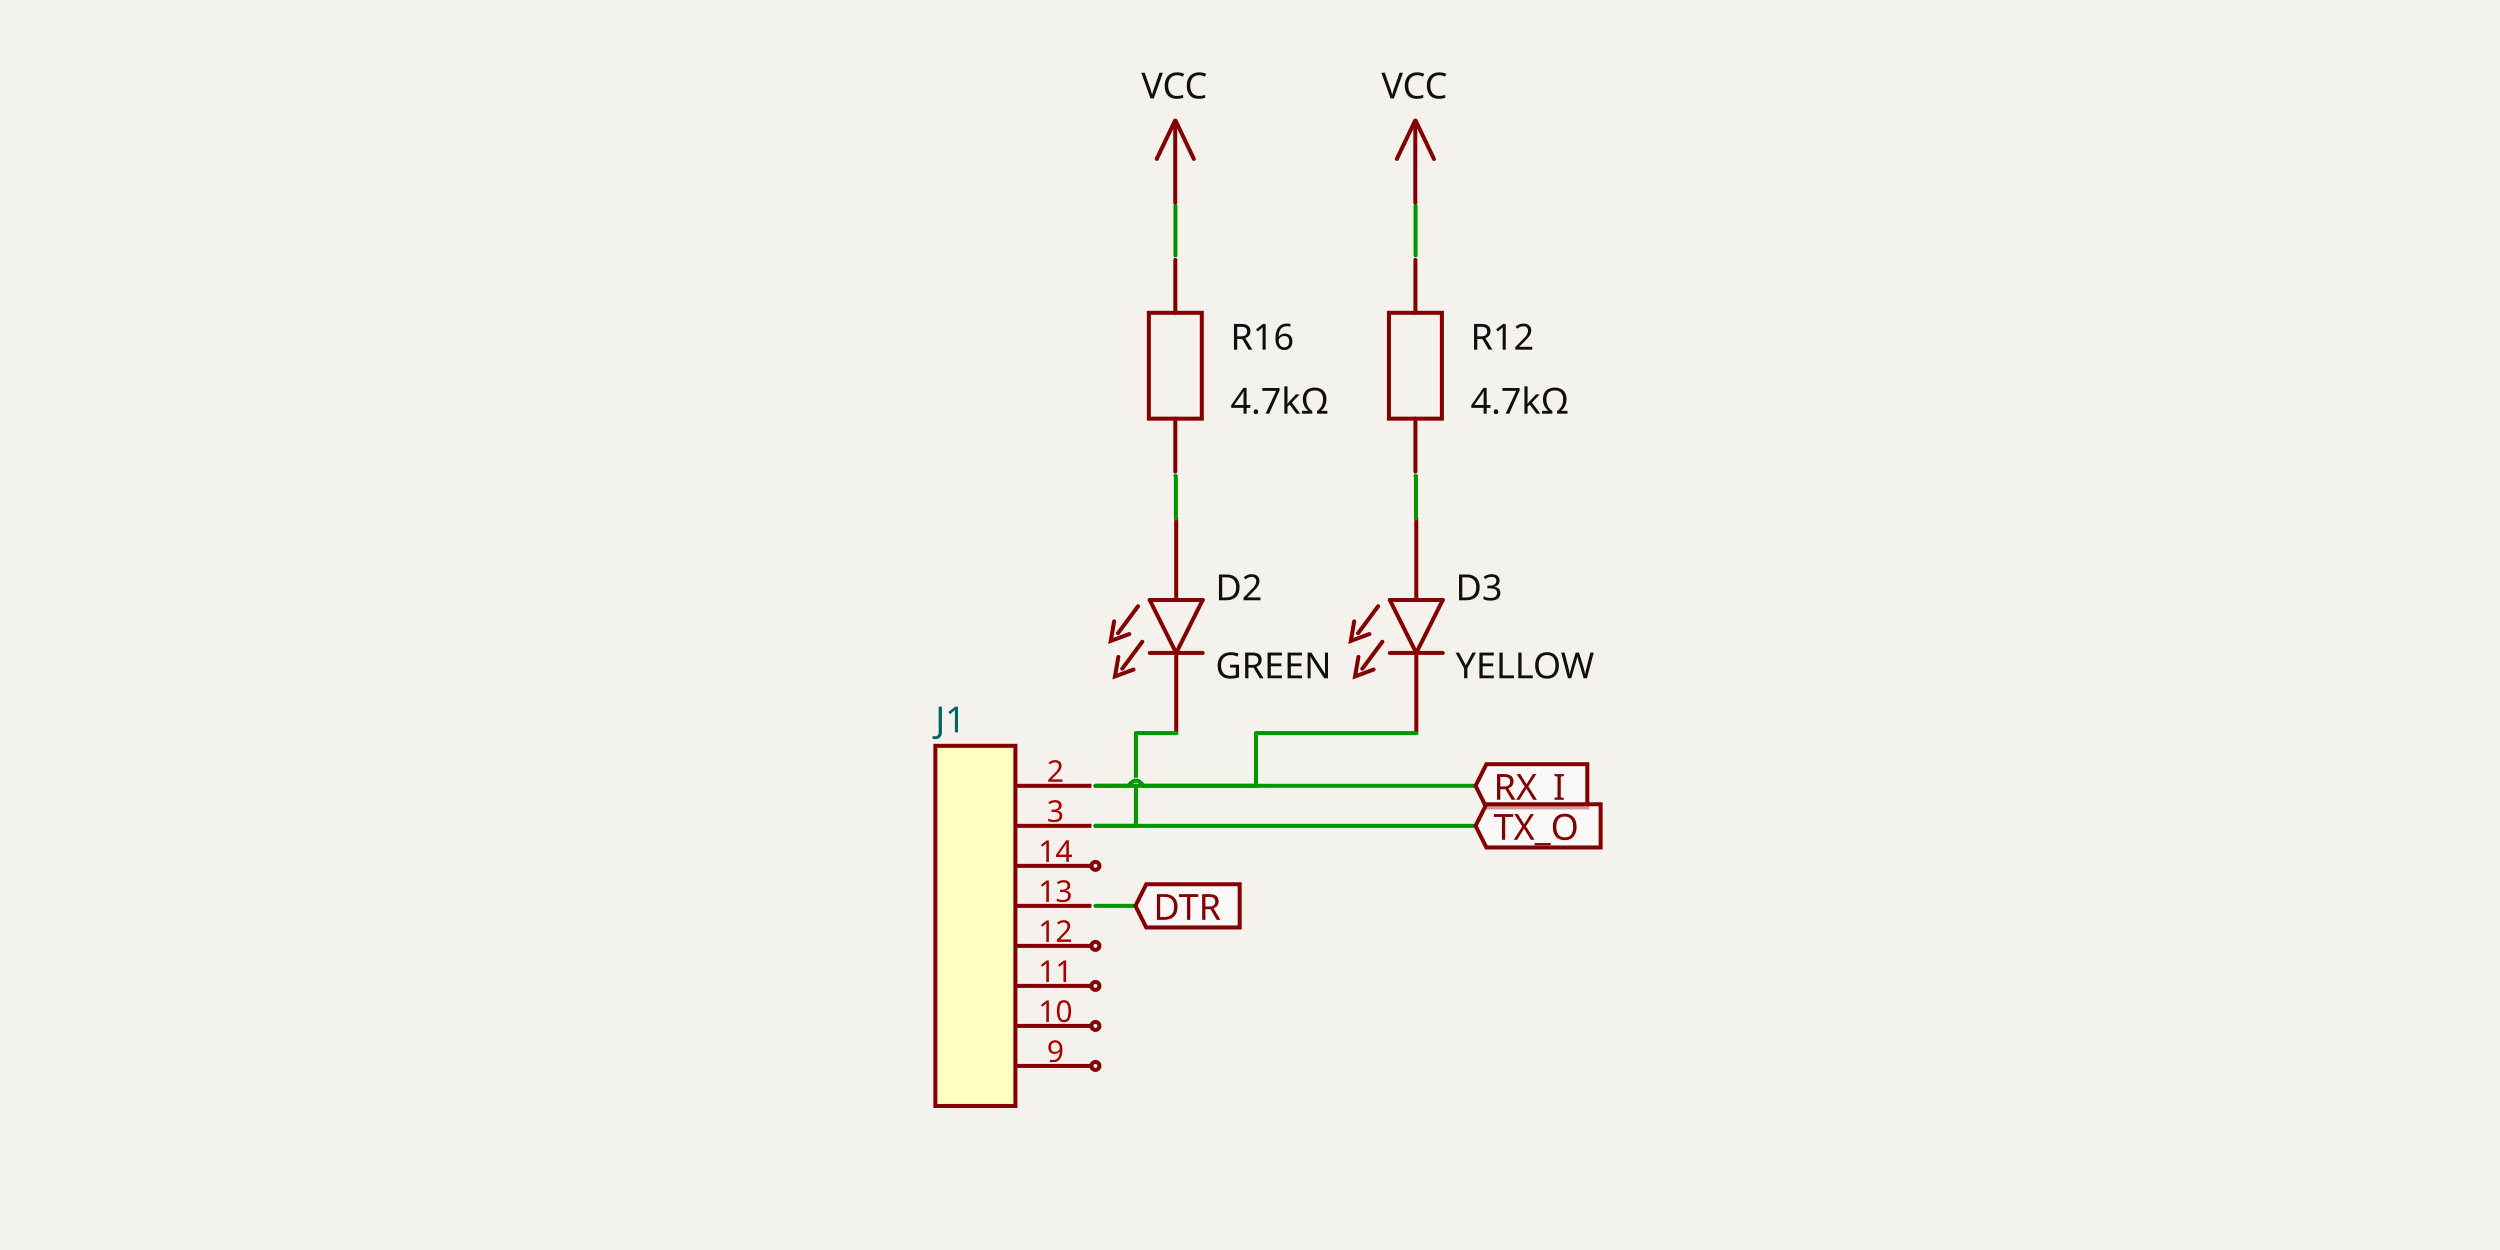
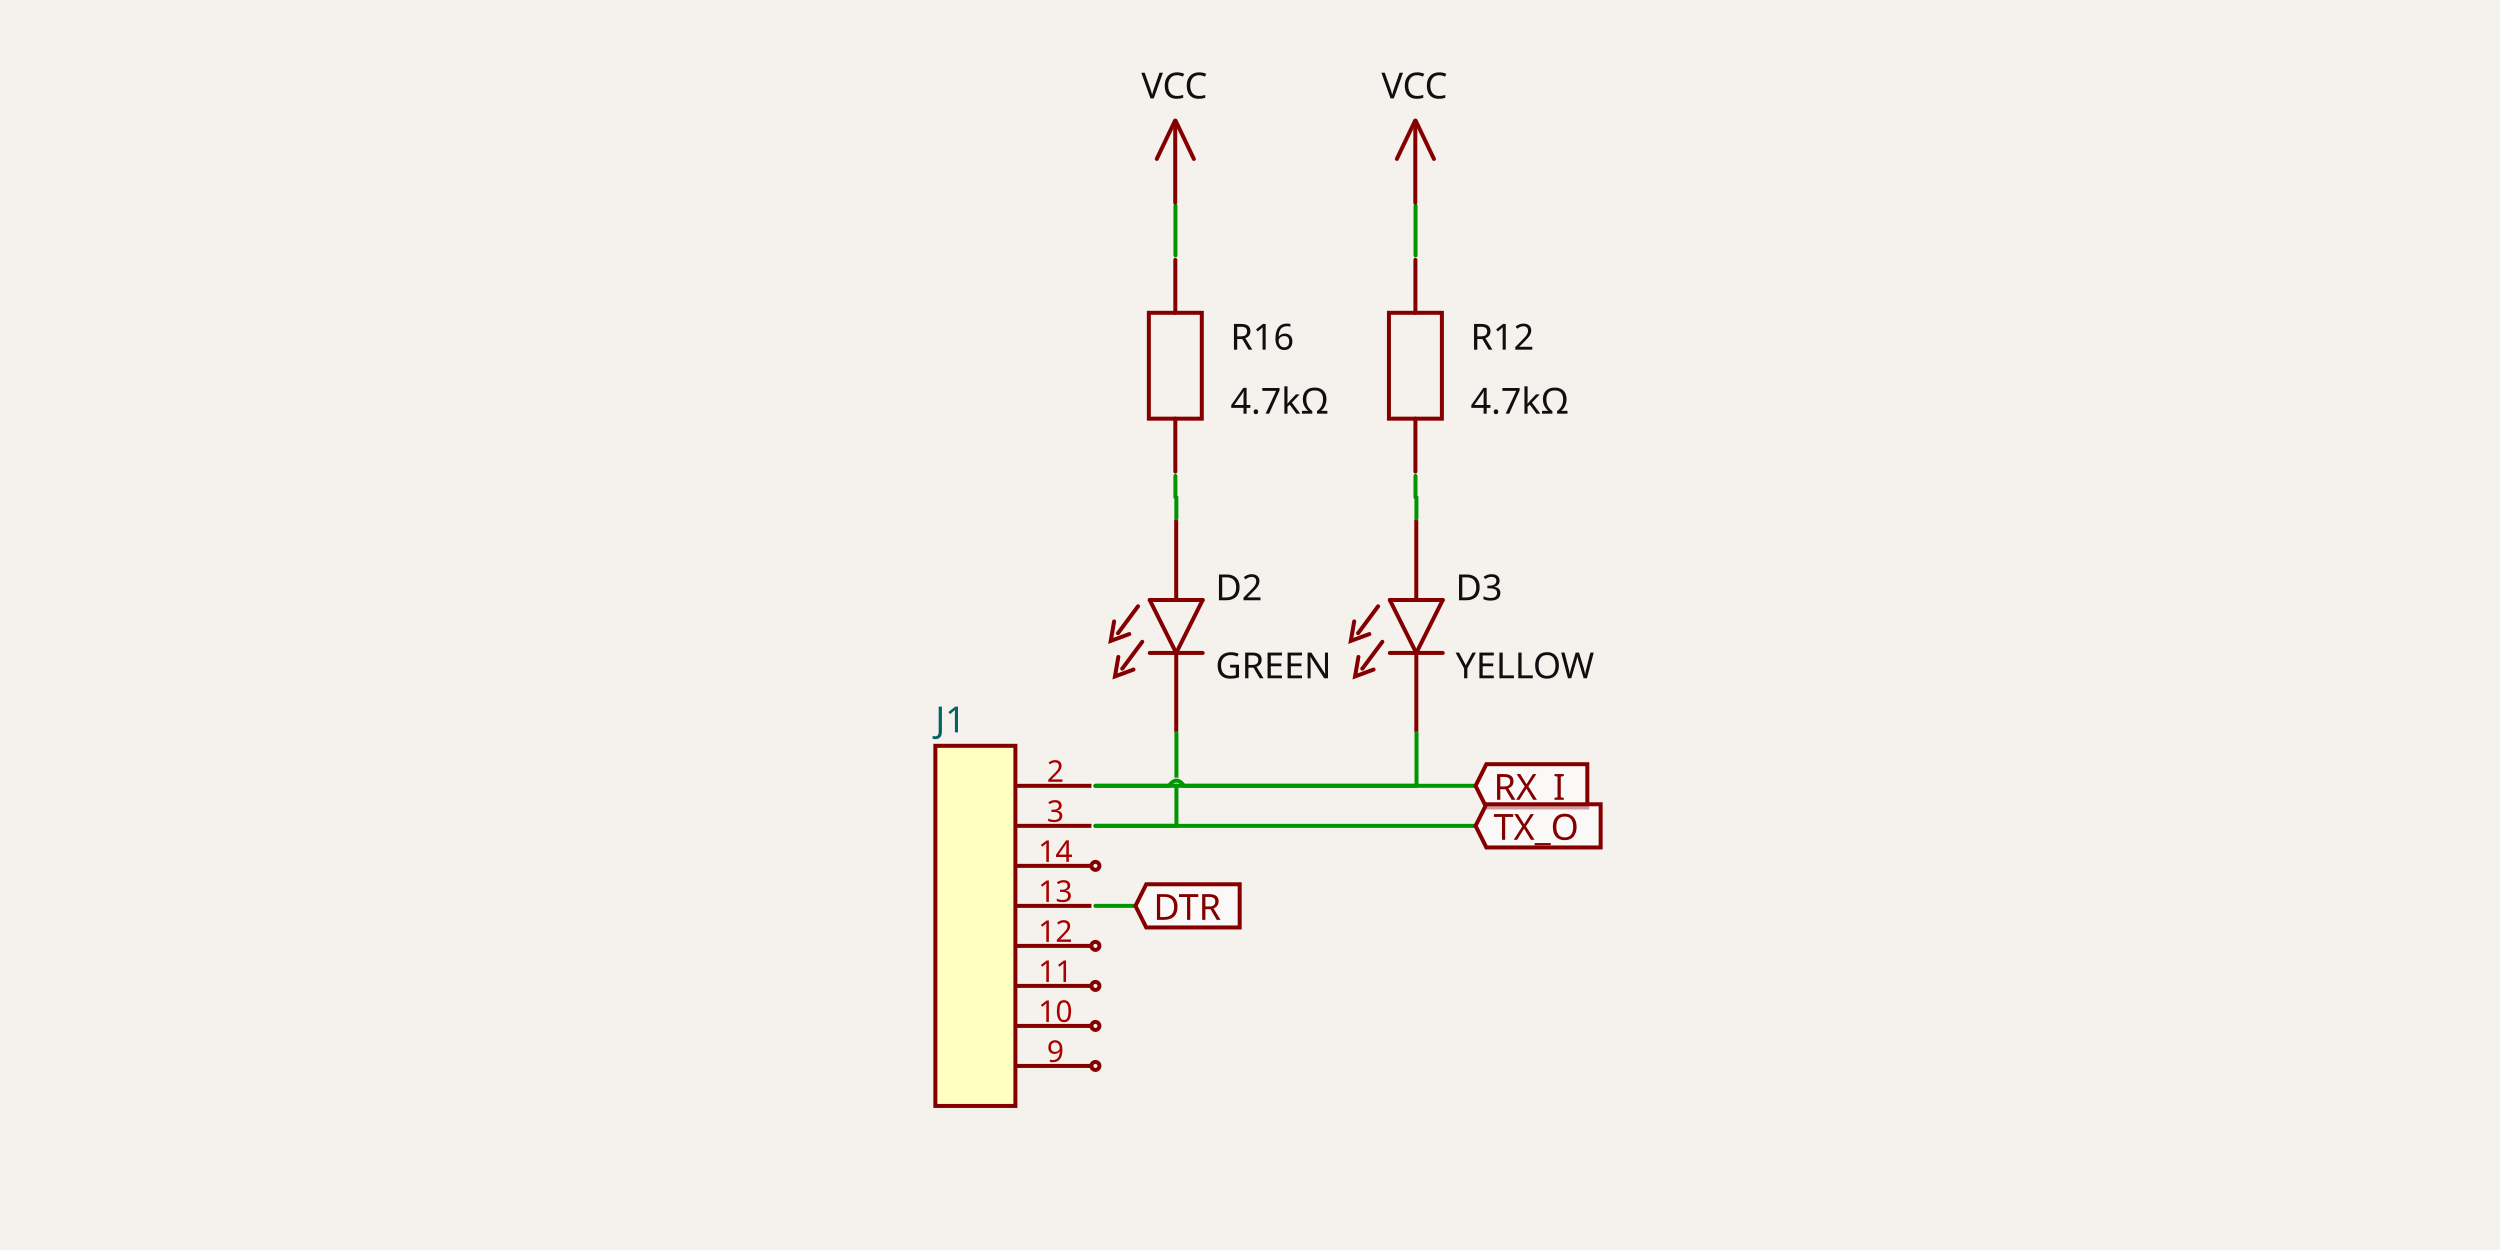
- <svg xmlns="http://www.w3.org/2000/svg" width="1200" height="600" style="background-color: rgb(245, 241, 237)" data-real-to-screen-transform="matrix(96.0348286312,0,0,-96.0348286312,468.1825942208,-35.7505655384)" data-software-used-string="@tscircuit/core@0.0.555">
+ <svg xmlns="http://www.w3.org/2000/svg" width="1200" height="600" style="background-color: rgb(245, 241, 237)" data-real-to-screen-transform="matrix(96.0348286312,0,0,-96.0348286312,468.1825942208,-35.7505655384)" data-software-used-string="@tscircuit/core@0.0.586">
  <style>
              .boundary { fill: rgb(245, 241, 237); }
              .schematic-boundary { fill: none; stroke: #fff; }
              .component { fill: none; stroke: rgb(132, 0, 0); }
              .chip { fill: rgb(255, 255, 194); stroke: rgb(132, 0, 0); }
              .component-pin { fill: none; stroke: rgb(132, 0, 0); }
              .trace:hover {
                filter: invert(1);
              }
              .trace:hover .trace-crossing-outline {
                opacity: 0;
              }
              .trace:hover .trace-junction {
                filter: invert(1);
              }
              .text { font-family: sans-serif; fill: rgb(0, 150, 0); }
              .pin-number { fill: rgb(169, 0, 0); }
              .port-label { fill: rgb(0, 100, 100); }
              .component-name { fill: rgb(0, 100, 100); }
            </style>
  <rect class="boundary" x="0" y="0" width="1200" height="600" />
  <g data-circuit-json-type="schematic_component" data-schematic-component-id="schematic_component_0">
    <rect class="component chip" x="448.976" y="357.992" width="38.414" height="172.863" stroke-width="1.921px" fill="rgb(255, 255, 194)" stroke="rgb(132, 0, 0)" />
    <rect class="component-overlay" x="448.976" y="357.992" width="38.414" height="172.863" fill="transparent" />
    <text x="448.976" y="543.339" fill="#006464" text-anchor="start" dominant-baseline="middle" font-family="sans-serif" font-size="17.286px" transform="rotate(0, 448.9756, 543.3395)" />
    <text x="448.976" y="345.508" fill="#006464" text-anchor="start" dominant-baseline="middle" font-family="sans-serif" font-size="17.286px" transform="rotate(0, 448.9756, 345.5077)">J1</text>
    <line class="component-pin" x1="523.883" y1="377.199" x2="487.39" y2="377.199" stroke-width="1.921px" />
+     <g data-schematic-port-id="source_port_0">
+       <rect x="523.883" y="375.279" width="3.841" height="3.841" opacity="0" />
+     </g>
    <text class="pin-number" x="506.597" y="375.279" style="font-family: sans-serif;" fill="rgb(169, 0, 0)" text-anchor="middle" dominant-baseline="auto" font-size="14.405px" transform="">2</text>
    <line class="component-pin" x1="523.883" y1="396.406" x2="487.39" y2="396.406" stroke-width="1.921px" />
+     <g data-schematic-port-id="source_port_1">
+       <rect x="523.883" y="394.485" width="3.841" height="3.841" opacity="0" />
+     </g>
    <text class="pin-number" x="506.597" y="394.485" style="font-family: sans-serif;" fill="rgb(169, 0, 0)" text-anchor="middle" dominant-baseline="auto" font-size="14.405px" transform="">3</text>
    <line class="component-pin" x1="523.883" y1="415.613" x2="487.39" y2="415.613" stroke-width="1.921px" />
-     <circle class="component-pin" cx="525.803" cy="415.613" r="1.921" stroke-width="1.921px" />
+     <g data-schematic-port-id="source_port_2">
+       <circle class="component-pin" cx="525.803" cy="415.613" r="1.921" stroke-width="1.921px" />
+       <rect x="523.883" y="413.692" width="3.841" height="3.841" opacity="0" />
+     </g>
    <text class="pin-number" x="506.597" y="413.692" style="font-family: sans-serif;" fill="rgb(169, 0, 0)" text-anchor="middle" dominant-baseline="auto" font-size="14.405px" transform="">14</text>
    <line class="component-pin" x1="523.883" y1="434.82" x2="487.39" y2="434.82" stroke-width="1.921px" />
+     <g data-schematic-port-id="source_port_3">
+       <rect x="523.883" y="432.899" width="3.841" height="3.841" opacity="0" />
+     </g>
    <text class="pin-number" x="506.597" y="432.899" style="font-family: sans-serif;" fill="rgb(169, 0, 0)" text-anchor="middle" dominant-baseline="auto" font-size="14.405px" transform="">13</text>
    <line class="component-pin" x1="523.883" y1="454.027" x2="487.39" y2="454.027" stroke-width="1.921px" />
-     <circle class="component-pin" cx="525.803" cy="454.027" r="1.921" stroke-width="1.921px" />
+     <g data-schematic-port-id="source_port_4">
+       <circle class="component-pin" cx="525.803" cy="454.027" r="1.921" stroke-width="1.921px" />
+       <rect x="523.883" y="452.106" width="3.841" height="3.841" opacity="0" />
+     </g>
    <text class="pin-number" x="506.597" y="452.106" style="font-family: sans-serif;" fill="rgb(169, 0, 0)" text-anchor="middle" dominant-baseline="auto" font-size="14.405px" transform="">12</text>
    <line class="component-pin" x1="523.883" y1="473.234" x2="487.39" y2="473.234" stroke-width="1.921px" />
-     <circle class="component-pin" cx="525.803" cy="473.234" r="1.921" stroke-width="1.921px" />
+     <g data-schematic-port-id="source_port_5">
+       <circle class="component-pin" cx="525.803" cy="473.234" r="1.921" stroke-width="1.921px" />
+       <rect x="523.883" y="471.313" width="3.841" height="3.841" opacity="0" />
+     </g>
    <text class="pin-number" x="506.597" y="471.313" style="font-family: sans-serif;" fill="rgb(169, 0, 0)" text-anchor="middle" dominant-baseline="auto" font-size="14.405px" transform="">11</text>
    <line class="component-pin" x1="523.883" y1="492.441" x2="487.39" y2="492.441" stroke-width="1.921px" />
-     <circle class="component-pin" cx="525.803" cy="492.441" r="1.921" stroke-width="1.921px" />
+     <g data-schematic-port-id="source_port_6">
+       <circle class="component-pin" cx="525.803" cy="492.441" r="1.921" stroke-width="1.921px" />
+       <rect x="523.883" y="490.52" width="3.841" height="3.841" opacity="0" />
+     </g>
    <text class="pin-number" x="506.597" y="490.52" style="font-family: sans-serif;" fill="rgb(169, 0, 0)" text-anchor="middle" dominant-baseline="auto" font-size="14.405px" transform="">10</text>
    <line class="component-pin" x1="523.883" y1="511.648" x2="487.39" y2="511.648" stroke-width="1.921px" />
-     <circle class="component-pin" cx="525.803" cy="511.648" r="1.921" stroke-width="1.921px" />
+     <g data-schematic-port-id="source_port_7">
+       <circle class="component-pin" cx="525.803" cy="511.648" r="1.921" stroke-width="1.921px" />
+       <rect x="523.883" y="509.727" width="3.841" height="3.841" opacity="0" />
+     </g>
    <text class="pin-number" x="506.597" y="509.727" style="font-family: sans-serif;" fill="rgb(169, 0, 0)" text-anchor="middle" dominant-baseline="auto" font-size="14.405px" transform="">9</text>
  </g>
  <g data-circuit-json-type="schematic_component" data-schematic-component-id="schematic_component_1">
    <rect class="component-overlay" x="551.452" y="124.725" width="25.409" height="101.637" fill="transparent" />
    <path d="M 564.157 226.362 L 564.157 200.953" stroke="rgb(132, 0, 0)" fill="none" stroke-width="1.921px" stroke-linecap="round" />
    <path d="M 564.157 150.135 L 564.157 124.725" stroke="rgb(132, 0, 0)" fill="none" stroke-width="1.921px" stroke-linecap="round" />
    <path d="M 551.452 175.544 L 551.452 150.135 L 576.862 150.135 L 576.862 200.953 L 551.452 200.953 L 551.452 175.544" stroke="rgb(132, 0, 0)" fill="none" stroke-width="1.921px" stroke-linecap="round" />
    <text x="590.626" y="161.841" fill="rgb(15, 15, 15)" font-family="sans-serif" text-anchor="start" dominant-baseline="middle" font-size="17.286px">R16</text>
    <text x="590.626" y="192.572" fill="rgb(15, 15, 15)" font-family="sans-serif" text-anchor="start" dominant-baseline="middle" font-size="17.286px">4.7kΩ</text>
  </g>
  <g data-circuit-json-type="schematic_component" data-schematic-component-id="schematic_component_2">
    <rect class="component-overlay" x="533.153" y="249.895" width="44.124" height="101.044" fill="transparent" />
    <path d="M 564.572 313.418 L 577.277 288.009" stroke="rgb(132, 0, 0)" fill="none" stroke-width="1.921px" stroke-linecap="round" />
    <path d="M 564.594 312.629 L 564.594 350.939" stroke="rgb(132, 0, 0)" fill="none" stroke-width="1.921px" stroke-linecap="round" />
    <path d="M 551.868 288.009 L 564.572 313.418" stroke="rgb(132, 0, 0)" fill="none" stroke-width="1.921px" stroke-linecap="round" />
    <path d="M 577.277 288.009 L 551.868 288.009" stroke="rgb(132, 0, 0)" fill="none" stroke-width="1.921px" stroke-linecap="round" />
    <path d="M 551.868 313.418 L 577.277 313.418" stroke="rgb(132, 0, 0)" fill="none" stroke-width="1.921px" stroke-linecap="round" />
    <path d="M 564.572 287.813 L 564.572 249.895" stroke="rgb(132, 0, 0)" fill="none" stroke-width="1.921px" stroke-linecap="round" />
    <path d="M 536.804 315.328 L 535.183 324.676 L 544.091 321.382" stroke="rgb(132, 0, 0)" fill="none" stroke-width="1.921px" stroke-linecap="round" />
    <path d="M 548.284 308.055 L 547.427 309.209 L 538.74 320.902 L 538.648 320.963" stroke="rgb(132, 0, 0)" fill="none" stroke-width="1.921px" stroke-linecap="round" />
    <path d="M 534.774 298.285 L 533.153 307.633 L 542.062 304.339" stroke="rgb(132, 0, 0)" fill="none" stroke-width="1.921px" stroke-linecap="round" />
    <path d="M 546.255 291.012 L 545.397 292.166 L 536.71 303.859 L 536.619 303.92" stroke="rgb(132, 0, 0)" fill="none" stroke-width="1.921px" stroke-linecap="round" />
    <text x="583.424" y="319.578" fill="rgb(15, 15, 15)" font-family="sans-serif" text-anchor="start" dominant-baseline="middle" font-size="17.286px">GREEN</text>
    <text x="583.424" y="282.125" fill="rgb(15, 15, 15)" font-family="sans-serif" text-anchor="start" dominant-baseline="middle" font-size="17.286px">D2</text>
  </g>
  <g data-circuit-json-type="schematic_component" data-schematic-component-id="schematic_component_3">
    <rect class="component-overlay" x="666.694" y="124.725" width="25.409" height="101.637" fill="transparent" />
    <path d="M 679.399 226.362 L 679.399 200.953" stroke="rgb(132, 0, 0)" fill="none" stroke-width="1.921px" stroke-linecap="round" />
    <path d="M 679.399 150.135 L 679.399 124.725" stroke="rgb(132, 0, 0)" fill="none" stroke-width="1.921px" stroke-linecap="round" />
    <path d="M 666.694 175.544 L 666.694 150.135 L 692.103 150.135 L 692.103 200.953 L 666.694 200.953 L 666.694 175.544" stroke="rgb(132, 0, 0)" fill="none" stroke-width="1.921px" stroke-linecap="round" />
    <text x="705.868" y="161.841" fill="rgb(15, 15, 15)" font-family="sans-serif" text-anchor="start" dominant-baseline="middle" font-size="17.286px">R12</text>
    <text x="705.868" y="192.572" fill="rgb(15, 15, 15)" font-family="sans-serif" text-anchor="start" dominant-baseline="middle" font-size="17.286px">4.7kΩ</text>
  </g>
  <g data-circuit-json-type="schematic_component" data-schematic-component-id="schematic_component_4">
    <rect class="component-overlay" x="648.395" y="249.895" width="44.124" height="101.044" fill="transparent" />
    <path d="M 679.814 313.418 L 692.519 288.009" stroke="rgb(132, 0, 0)" fill="none" stroke-width="1.921px" stroke-linecap="round" />
    <path d="M 679.836 312.629 L 679.836 350.939" stroke="rgb(132, 0, 0)" fill="none" stroke-width="1.921px" stroke-linecap="round" />
    <path d="M 667.11 288.009 L 679.814 313.418" stroke="rgb(132, 0, 0)" fill="none" stroke-width="1.921px" stroke-linecap="round" />
    <path d="M 692.519 288.009 L 667.11 288.009" stroke="rgb(132, 0, 0)" fill="none" stroke-width="1.921px" stroke-linecap="round" />
    <path d="M 667.11 313.418 L 692.519 313.418" stroke="rgb(132, 0, 0)" fill="none" stroke-width="1.921px" stroke-linecap="round" />
    <path d="M 679.814 287.813 L 679.814 249.895" stroke="rgb(132, 0, 0)" fill="none" stroke-width="1.921px" stroke-linecap="round" />
    <path d="M 652.046 315.328 L 650.425 324.676 L 659.333 321.382" stroke="rgb(132, 0, 0)" fill="none" stroke-width="1.921px" stroke-linecap="round" />
    <path d="M 663.526 308.055 L 662.668 309.209 L 653.981 320.902 L 653.89 320.963" stroke="rgb(132, 0, 0)" fill="none" stroke-width="1.921px" stroke-linecap="round" />
    <path d="M 650.016 298.285 L 648.395 307.633 L 657.303 304.339" stroke="rgb(132, 0, 0)" fill="none" stroke-width="1.921px" stroke-linecap="round" />
    <path d="M 661.496 291.012 L 660.639 292.166 L 651.952 303.859 L 651.86 303.92" stroke="rgb(132, 0, 0)" fill="none" stroke-width="1.921px" stroke-linecap="round" />
    <text x="698.666" y="319.578" fill="rgb(15, 15, 15)" font-family="sans-serif" text-anchor="start" dominant-baseline="middle" font-size="17.286px">YELLOW</text>
    <text x="698.666" y="282.125" fill="rgb(15, 15, 15)" font-family="sans-serif" text-anchor="start" dominant-baseline="middle" font-size="17.286px">D3</text>
  </g>
  <g class="trace" data-circuit-json-type="schematic_trace" data-schematic-trace-id="schematic_trace_0">
-     <path d="M 525.803 396.406 L 545.245 396.406 L 545.245 351.866 L 564.687 351.866" class="trace-invisible-hover-outline" stroke="rgb(0, 150, 0)" fill="none" stroke-width="15.366px" stroke-linecap="round" opacity="0" stroke-linejoin="round" />
-     <path d="M 525.803 396.406 L 545.245 396.406 L 545.245 351.866 L 564.687 351.866" stroke="rgb(0, 150, 0)" fill="none" stroke-width="1.921px" stroke-linecap="round" stroke-linejoin="round" />
+     <path d="M 525.803 396.406 L 564.687 396.406 L 564.687 351.866" class="trace-invisible-hover-outline" stroke="rgb(0, 150, 0)" fill="none" stroke-width="15.366px" stroke-linecap="round" opacity="0" stroke-linejoin="round" />
+     <path d="M 525.803 396.406 L 564.687 396.406 L 564.687 351.866" stroke="rgb(0, 150, 0)" fill="none" stroke-width="1.921px" stroke-linecap="round" stroke-linejoin="round" />
  </g>
  <g class="trace" data-circuit-json-type="schematic_trace" data-schematic-trace-id="schematic_trace_1">
-     <path class="trace-crossing-outline" d="M 541.644 377.199 Q 545.245 372.157 548.846 377.199" stroke="rgb(245, 241, 237)" fill="none" stroke-width="2.881px" stroke-linecap="round" />
-     <path d="M 541.644 377.199 Q 545.245 372.157 548.846 377.199" stroke="rgb(0, 150, 0)" fill="none" stroke-width="1.921px" stroke-linecap="round" />
-     <path d="M 525.803 377.199 L 541.644 377.199M 548.846 377.199 L 602.866 377.199 L 602.866 351.866 L 679.928 351.866" class="trace-invisible-hover-outline" stroke="rgb(0, 150, 0)" fill="none" stroke-width="15.366px" stroke-linecap="round" opacity="0" stroke-linejoin="round" />
-     <path d="M 525.803 377.199 L 541.644 377.199M 548.846 377.199 L 602.866 377.199 L 602.866 351.866 L 679.928 351.866" stroke="rgb(0, 150, 0)" fill="none" stroke-width="1.921px" stroke-linecap="round" stroke-linejoin="round" />
+     <path class="trace-crossing-outline" d="M 561.085 377.199 Q 564.687 372.157 568.288 377.199" stroke="rgb(245, 241, 237)" fill="none" stroke-width="2.881px" stroke-linecap="round" />
+     <path d="M 561.085 377.199 Q 564.687 372.157 568.288 377.199" stroke="rgb(0, 150, 0)" fill="none" stroke-width="1.921px" stroke-linecap="round" />
+     <path d="M 525.803 377.199 L 561.085 377.199M 568.288 377.199 L 679.928 377.199 L 679.928 351.866" class="trace-invisible-hover-outline" stroke="rgb(0, 150, 0)" fill="none" stroke-width="15.366px" stroke-linecap="round" opacity="0" stroke-linejoin="round" />
+     <path d="M 525.803 377.199 L 561.085 377.199M 568.288 377.199 L 679.928 377.199 L 679.928 351.866" stroke="rgb(0, 150, 0)" fill="none" stroke-width="1.921px" stroke-linecap="round" stroke-linejoin="round" />
  </g>
  <g class="trace" data-circuit-json-type="schematic_trace" data-schematic-trace-id="schematic_trace_2">
    <path d="M 525.803 434.82 L 545.01 434.82" class="trace-invisible-hover-outline" stroke="rgb(0, 150, 0)" fill="none" stroke-width="15.366px" stroke-linecap="round" opacity="0" stroke-linejoin="round" />
    <path d="M 525.803 434.82 L 545.01 434.82" stroke="rgb(0, 150, 0)" fill="none" stroke-width="1.921px" stroke-linecap="round" stroke-linejoin="round" />
  </g>
  <g class="trace" data-circuit-json-type="schematic_trace" data-schematic-trace-id="schematic_trace_3">
    <path d="M 525.803 377.199 L 708.27 377.199" class="trace-invisible-hover-outline" stroke="rgb(0, 150, 0)" fill="none" stroke-width="15.366px" stroke-linecap="round" opacity="0" stroke-linejoin="round" />
    <path d="M 525.803 377.199 L 708.27 377.199" stroke="rgb(0, 150, 0)" fill="none" stroke-width="1.921px" stroke-linecap="round" stroke-linejoin="round" />
  </g>
  <g class="trace" data-circuit-json-type="schematic_trace" data-schematic-trace-id="schematic_trace_4">
    <path d="M 525.803 396.406 L 708.27 396.406" class="trace-invisible-hover-outline" stroke="rgb(0, 150, 0)" fill="none" stroke-width="15.366px" stroke-linecap="round" opacity="0" stroke-linejoin="round" />
    <path d="M 525.803 396.406 L 708.27 396.406" stroke="rgb(0, 150, 0)" fill="none" stroke-width="1.921px" stroke-linecap="round" stroke-linejoin="round" />
  </g>
  <g class="trace" data-circuit-json-type="schematic_trace" data-schematic-trace-id="schematic_trace_5">
    <path d="M 564.244 122.583 L 564.217 122.583 L 564.217 98.698" class="trace-invisible-hover-outline" stroke="rgb(0, 150, 0)" fill="none" stroke-width="15.366px" stroke-linecap="round" opacity="0" stroke-linejoin="round" />
    <path d="M 564.244 122.583 L 564.217 122.583 L 564.217 98.698" stroke="rgb(0, 150, 0)" fill="none" stroke-width="1.921px" stroke-linecap="round" stroke-linejoin="round" />
  </g>
  <g class="trace" data-circuit-json-type="schematic_trace" data-schematic-trace-id="schematic_trace_6">
-     <path d="M 564.191 228.469 L 564.417 228.469 L 564.417 248.877 L 564.643 248.877" class="trace-invisible-hover-outline" stroke="rgb(0, 150, 0)" fill="none" stroke-width="15.366px" stroke-linecap="round" opacity="0" stroke-linejoin="round" />
-     <path d="M 564.191 228.469 L 564.417 228.469 L 564.417 248.877 L 564.643 248.877" stroke="rgb(0, 150, 0)" fill="none" stroke-width="1.921px" stroke-linecap="round" stroke-linejoin="round" />
+     <path d="M 564.191 228.469 L 564.191 238.673 L 564.643 238.673 L 564.643 248.877" class="trace-invisible-hover-outline" stroke="rgb(0, 150, 0)" fill="none" stroke-width="15.366px" stroke-linecap="round" opacity="0" stroke-linejoin="round" />
+     <path d="M 564.191 228.469 L 564.191 238.673 L 564.643 238.673 L 564.643 248.877" stroke="rgb(0, 150, 0)" fill="none" stroke-width="1.921px" stroke-linecap="round" stroke-linejoin="round" />
  </g>
  <g class="trace" data-circuit-json-type="schematic_trace" data-schematic-trace-id="schematic_trace_7">
    <path d="M 679.485 122.583 L 679.459 122.583 L 679.459 98.698" class="trace-invisible-hover-outline" stroke="rgb(0, 150, 0)" fill="none" stroke-width="15.366px" stroke-linecap="round" opacity="0" stroke-linejoin="round" />
    <path d="M 679.485 122.583 L 679.459 122.583 L 679.459 98.698" stroke="rgb(0, 150, 0)" fill="none" stroke-width="1.921px" stroke-linecap="round" stroke-linejoin="round" />
  </g>
  <g class="trace" data-circuit-json-type="schematic_trace" data-schematic-trace-id="schematic_trace_8">
-     <path d="M 679.433 228.469 L 679.659 228.469 L 679.659 248.877 L 679.885 248.877" class="trace-invisible-hover-outline" stroke="rgb(0, 150, 0)" fill="none" stroke-width="15.366px" stroke-linecap="round" opacity="0" stroke-linejoin="round" />
-     <path d="M 679.433 228.469 L 679.659 228.469 L 679.659 248.877 L 679.885 248.877" stroke="rgb(0, 150, 0)" fill="none" stroke-width="1.921px" stroke-linecap="round" stroke-linejoin="round" />
+     <path d="M 679.433 228.469 L 679.433 238.673 L 679.885 238.673 L 679.885 248.877" class="trace-invisible-hover-outline" stroke="rgb(0, 150, 0)" fill="none" stroke-width="15.366px" stroke-linecap="round" opacity="0" stroke-linejoin="round" />
+     <path d="M 679.433 228.469 L 679.433 238.673 L 679.885 238.673 L 679.885 248.877" stroke="rgb(0, 150, 0)" fill="none" stroke-width="1.921px" stroke-linecap="round" stroke-linejoin="round" />
+   </g>
+   <g class="schematic-port-hover" data-schematic-port-id="source_port_0">
+     <circle cx="525.803" cy="377.199" r="3.841" fill="red" opacity="0" />
+   </g>
+   <g class="schematic-port-hover" data-schematic-port-id="source_port_1">
+     <circle cx="525.803" cy="396.406" r="3.841" fill="red" opacity="0" />
+   </g>
+   <g class="schematic-port-hover" data-schematic-port-id="source_port_2">
+     <circle cx="525.803" cy="415.613" r="3.841" fill="red" opacity="0" />
+   </g>
+   <g class="schematic-port-hover" data-schematic-port-id="source_port_3">
+     <circle cx="525.803" cy="434.82" r="3.841" fill="red" opacity="0" />
+   </g>
+   <g class="schematic-port-hover" data-schematic-port-id="source_port_4">
+     <circle cx="525.803" cy="454.027" r="3.841" fill="red" opacity="0" />
+   </g>
+   <g class="schematic-port-hover" data-schematic-port-id="source_port_5">
+     <circle cx="525.803" cy="473.234" r="3.841" fill="red" opacity="0" />
+   </g>
+   <g class="schematic-port-hover" data-schematic-port-id="source_port_6">
+     <circle cx="525.803" cy="492.441" r="3.841" fill="red" opacity="0" />
+   </g>
+   <g class="schematic-port-hover" data-schematic-port-id="source_port_7">
+     <circle cx="525.803" cy="511.648" r="3.841" fill="red" opacity="0" />
+   </g>
+   <g class="schematic-port-hover" data-schematic-port-id="source_port_8">
+     <circle cx="564.191" cy="228.469" r="3.841" fill="red" opacity="0" />
+   </g>
+   <g class="schematic-port-hover" data-schematic-port-id="source_port_9">
+     <circle cx="564.244" cy="122.583" r="3.841" fill="red" opacity="0" />
+   </g>
+   <g class="schematic-port-hover" data-schematic-port-id="source_port_10">
+     <circle cx="564.643" cy="248.877" r="3.841" fill="red" opacity="0" />
+   </g>
+   <g class="schematic-port-hover" data-schematic-port-id="source_port_11">
+     <circle cx="564.687" cy="351.866" r="3.841" fill="red" opacity="0" />
+   </g>
+   <g class="schematic-port-hover" data-schematic-port-id="source_port_12">
+     <circle cx="679.433" cy="228.469" r="3.841" fill="red" opacity="0" />
+   </g>
+   <g class="schematic-port-hover" data-schematic-port-id="source_port_13">
+     <circle cx="679.485" cy="122.583" r="3.841" fill="red" opacity="0" />
+   </g>
+   <g class="schematic-port-hover" data-schematic-port-id="source_port_14">
+     <circle cx="679.885" cy="248.877" r="3.841" fill="red" opacity="0" />
+   </g>
+   <g class="schematic-port-hover" data-schematic-port-id="source_port_15">
+     <circle cx="679.928" cy="351.866" r="3.841" fill="red" opacity="0" />
  </g>
  <path class="net-label" d="     M 545.01,434.82     L 550.196,424.448     L 595.051,424.448     L 595.051,445.192     L 550.196,445.192     Z   " fill="rgba(255, 255, 255, 0.6)" stroke="rgb(132, 0, 0)" stroke-width="1.921px" />
  <text class="net-label-text" x="553.654" y="434.82" fill="rgb(132, 0, 0)" text-anchor="start" dominant-baseline="central" font-family="sans-serif" font-variant-numeric="tabular-nums" font-size="17.286px" transform="">DTR</text>
  <path class="net-label" d="     M 708.27,377.199     L 713.456,366.827     L 761.908,366.827     L 761.908,387.571     L 713.456,387.571     Z   " fill="rgba(255, 255, 255, 0.6)" stroke="rgb(132, 0, 0)" stroke-width="1.921px" />
  <text class="net-label-text" x="716.913" y="377.199" fill="rgb(132, 0, 0)" text-anchor="start" dominant-baseline="central" font-family="sans-serif" font-variant-numeric="tabular-nums" font-size="17.286px" transform="">RX_I</text>
  <path class="net-label" d="     M 708.27,396.406     L 713.456,386.034     L 768.311,386.034     L 768.311,406.778     L 713.456,406.778     Z   " fill="rgba(255, 255, 255, 0.6)" stroke="rgb(132, 0, 0)" stroke-width="1.921px" />
  <text class="net-label-text" x="716.913" y="396.406" fill="rgb(132, 0, 0)" text-anchor="start" dominant-baseline="central" font-family="sans-serif" font-variant-numeric="tabular-nums" font-size="17.286px" transform="">TX_O</text>
  <rect class="component-overlay" x="555.249" y="57.931" width="17.793" height="39.332" fill="transparent" />
  <path d="M 564.005 57.931 L 555.249 76.28" stroke="rgb(132, 0, 0)" fill="none" stroke-width="1.921px" stroke-linecap="round" />
  <path d="M 564.286 57.94 L 573.042 76.29" stroke="rgb(132, 0, 0)" fill="none" stroke-width="1.921px" stroke-linecap="round" />
  <path d="M 564.107 58.415 L 564.107 97.263" stroke="rgb(132, 0, 0)" fill="none" stroke-width="1.921px" stroke-linecap="round" />
  <text x="563.677" y="52.303" fill="rgb(15, 15, 15)" font-family="sans-serif" text-anchor="middle" dominant-baseline="ideographic" font-size="17.286px">VCC</text>
  <rect class="component-overlay" x="670.491" y="57.931" width="17.793" height="39.332" fill="transparent" />
  <path d="M 679.247 57.931 L 670.491 76.28" stroke="rgb(132, 0, 0)" fill="none" stroke-width="1.921px" stroke-linecap="round" />
  <path d="M 679.528 57.94 L 688.284 76.29" stroke="rgb(132, 0, 0)" fill="none" stroke-width="1.921px" stroke-linecap="round" />
  <path d="M 679.348 58.415 L 679.348 97.263" stroke="rgb(132, 0, 0)" fill="none" stroke-width="1.921px" stroke-linecap="round" />
  <text x="678.919" y="52.303" fill="rgb(15, 15, 15)" font-family="sans-serif" text-anchor="middle" dominant-baseline="ideographic" font-size="17.286px">VCC</text>
</svg>
